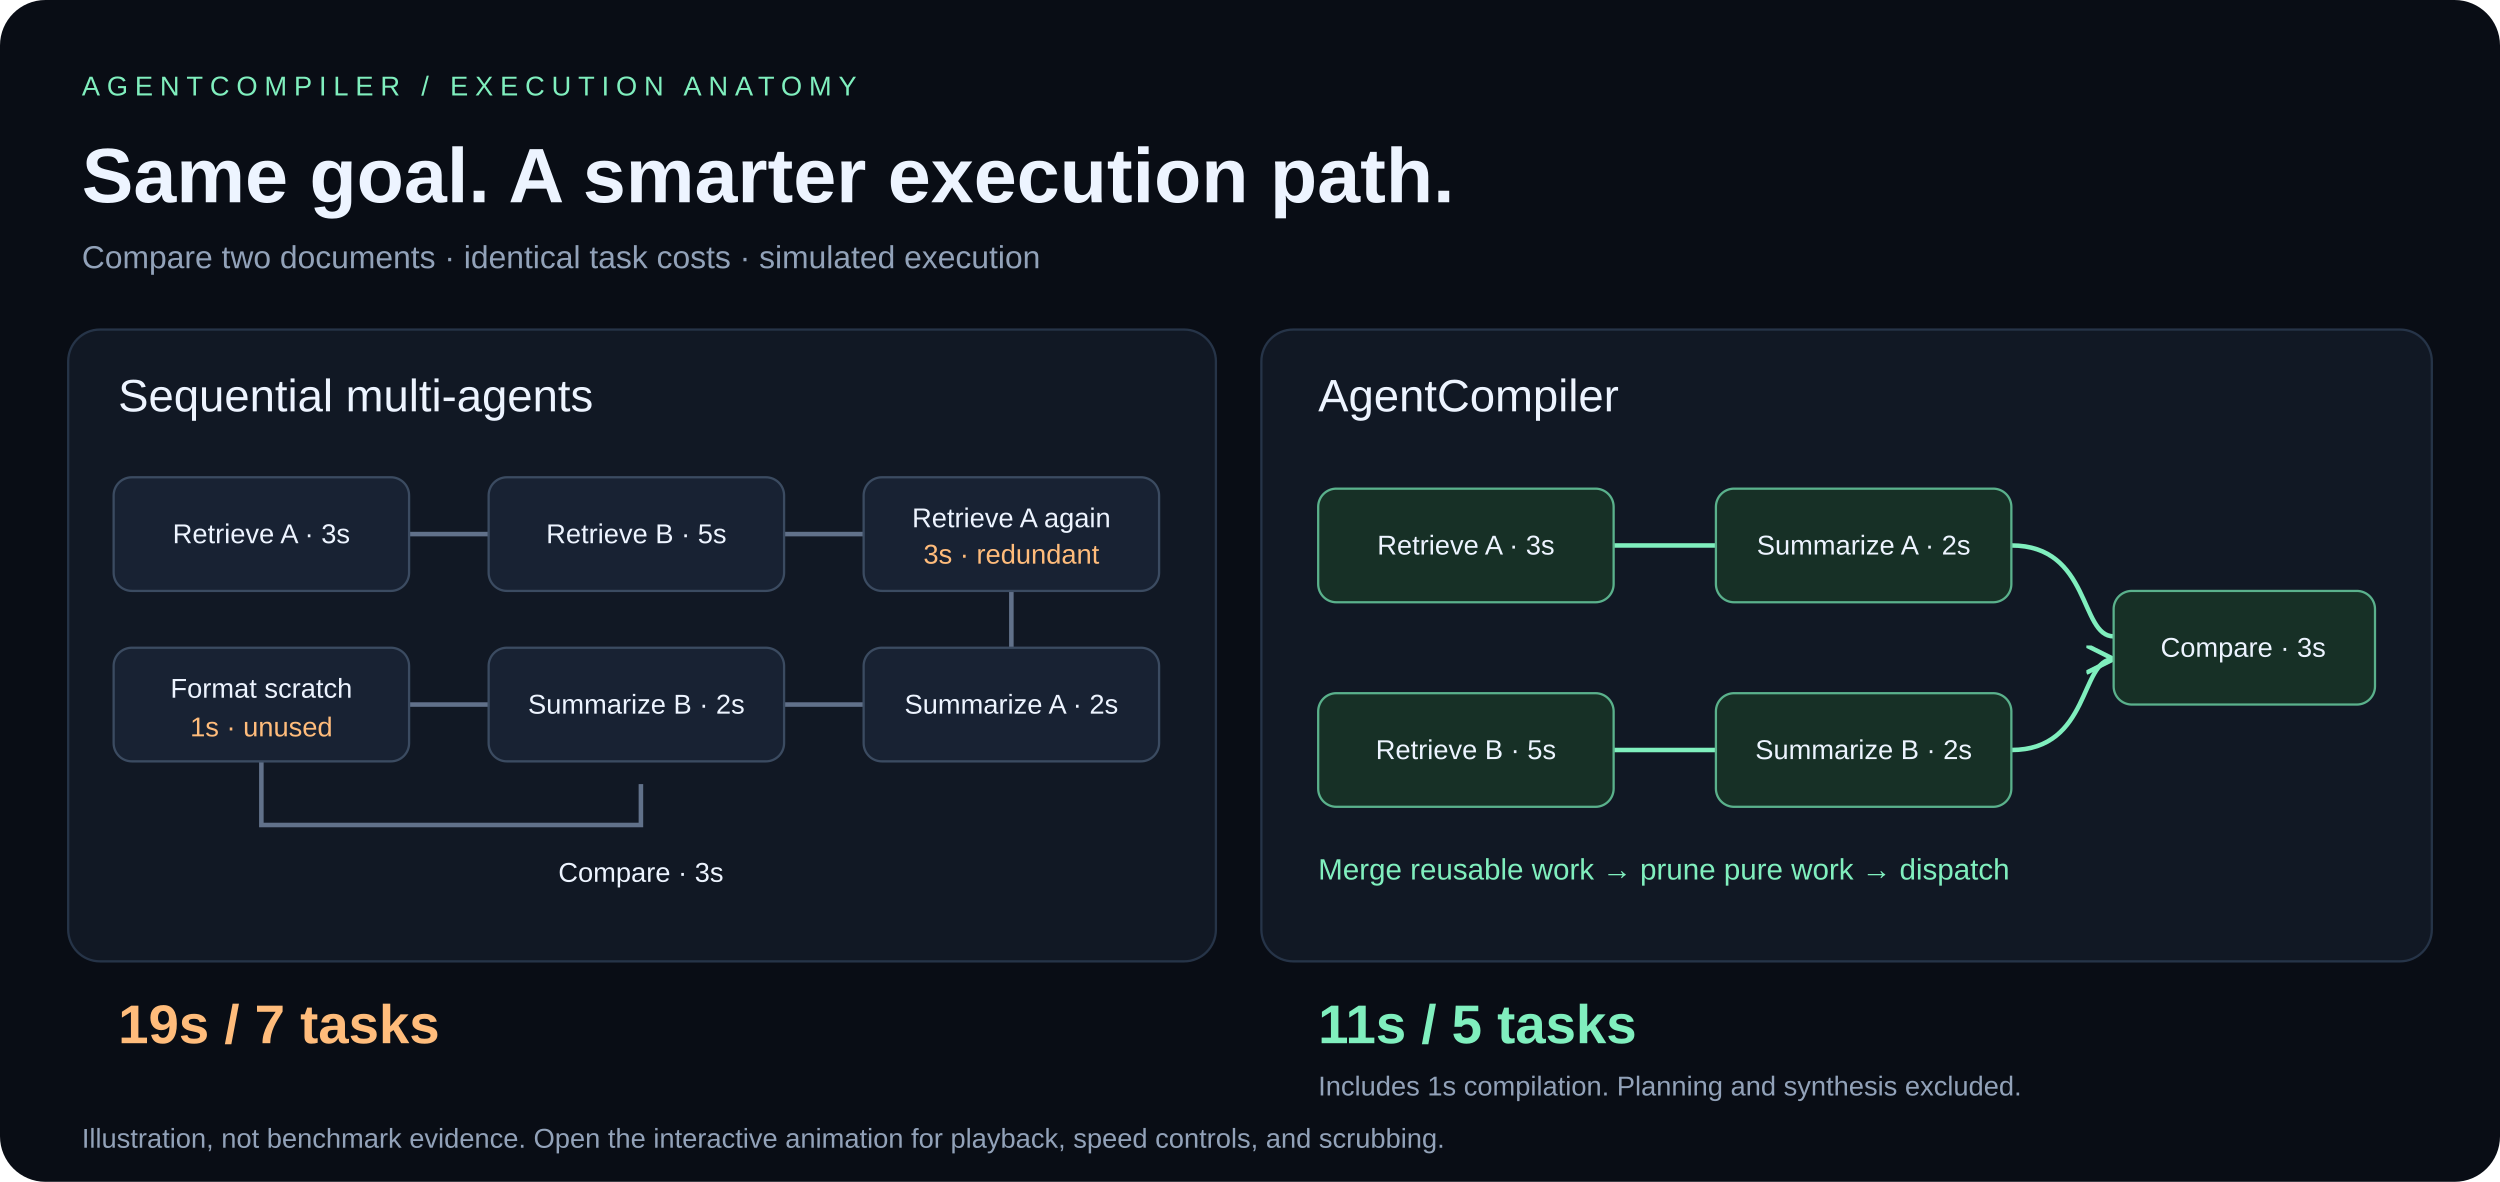
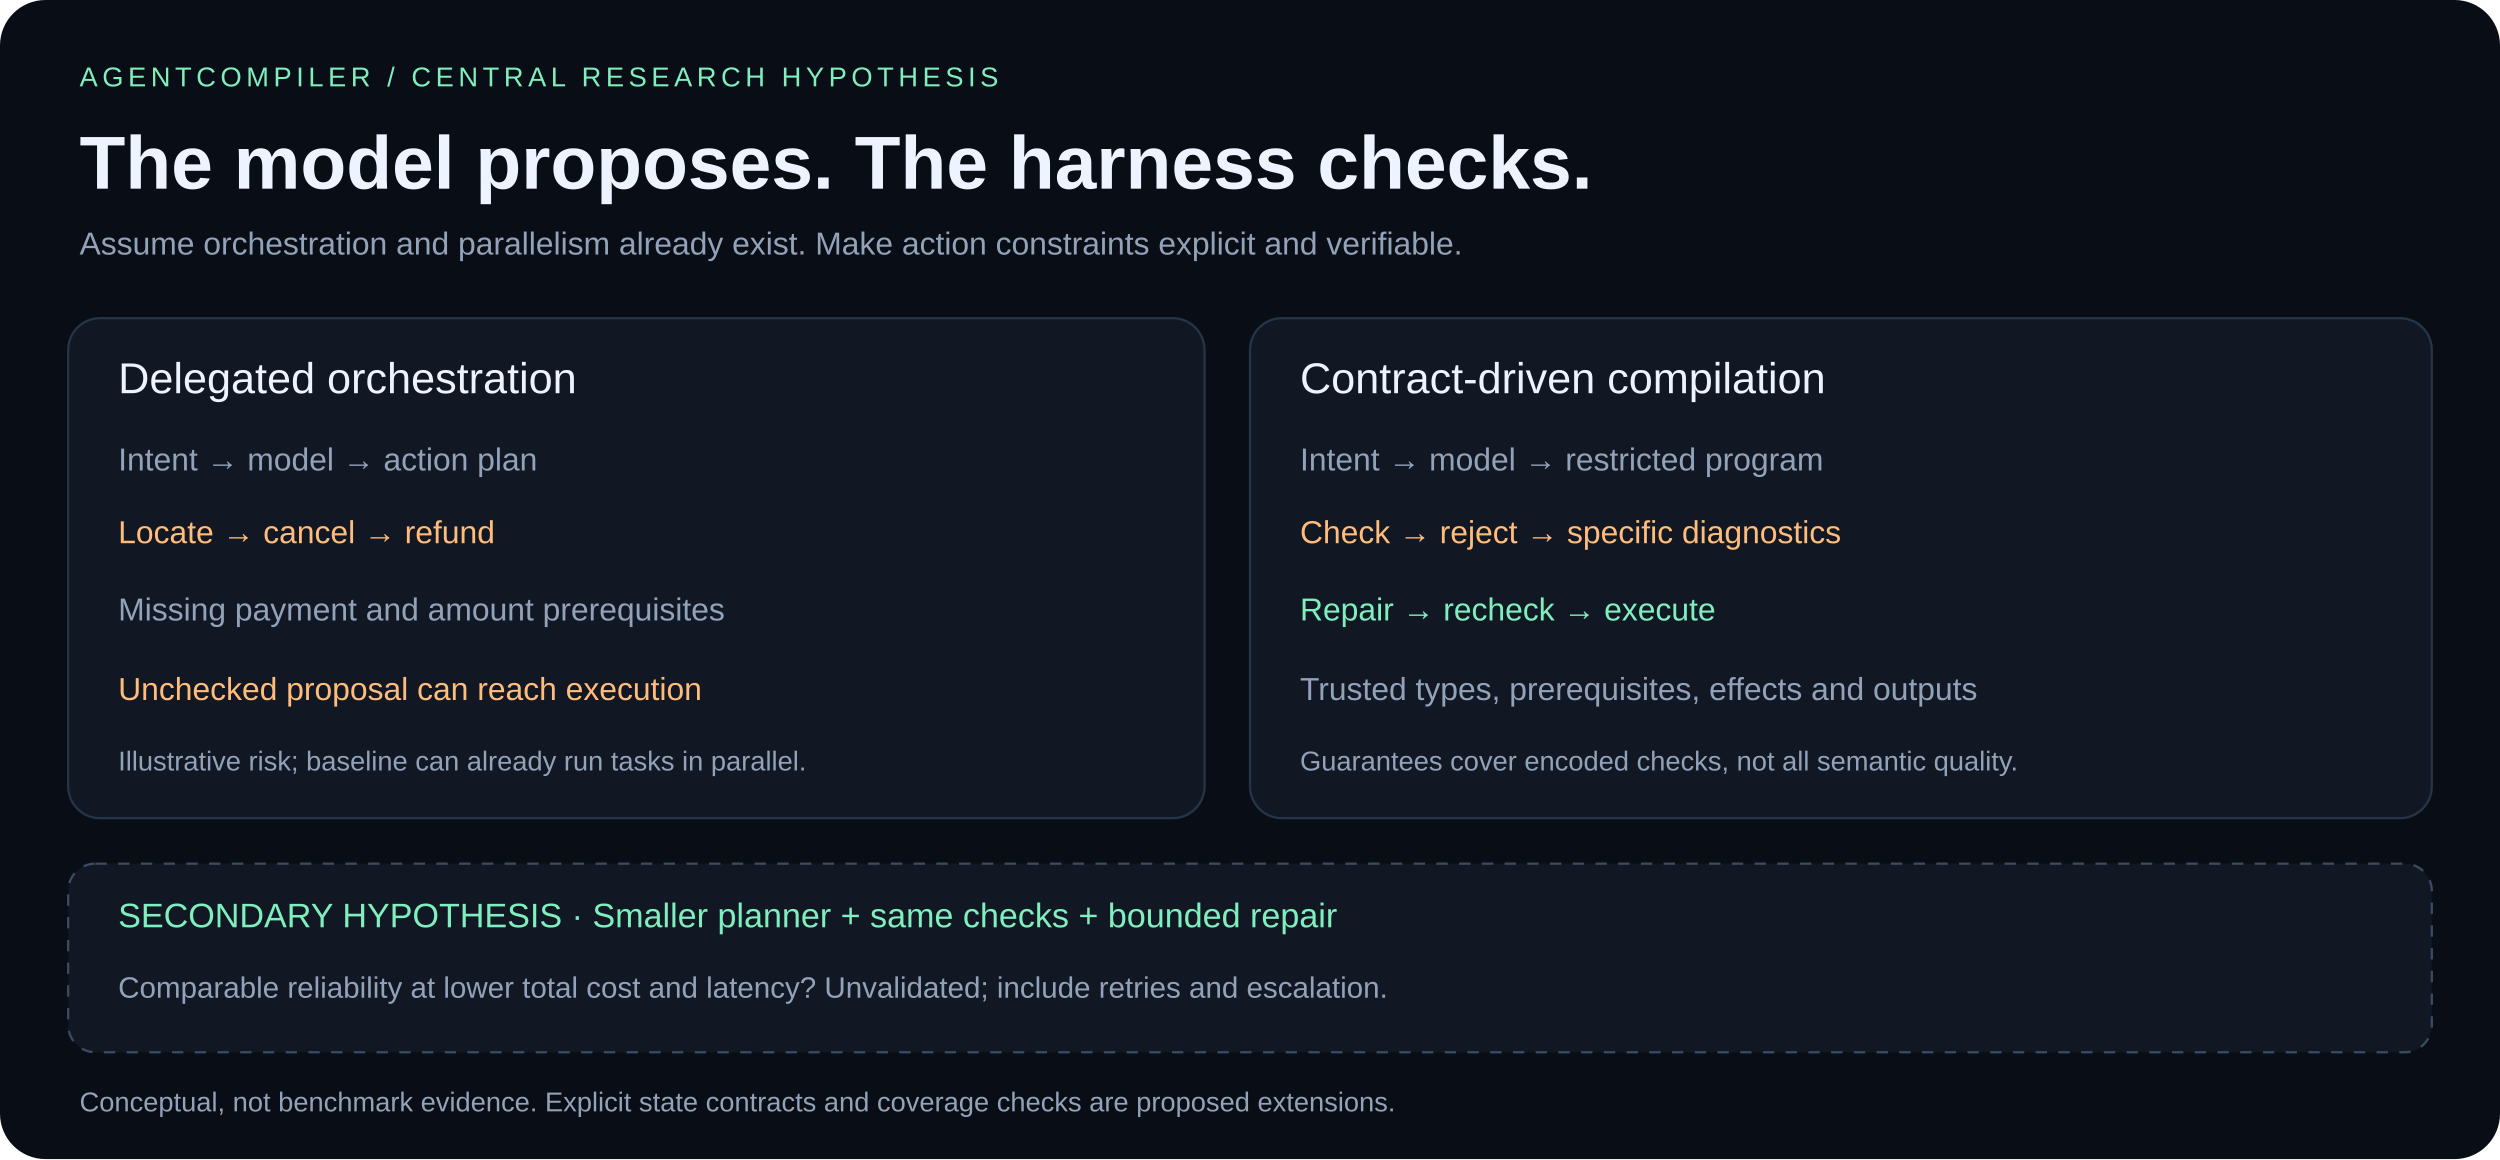
- <svg xmlns="http://www.w3.org/2000/svg" width="1100" height="520" viewBox="0 0 1100 520" role="img" aria-labelledby="title desc">
-   <defs>
-     <marker id="arrow" markerWidth="8" markerHeight="8" refX="6" refY="3" orient="auto">
-       <path d="M0 0L6 3L0 6" fill="none" stroke="#80efbe" />
-     </marker>
-   </defs>
-   <rect width="1100" height="520" rx="20" fill="#090d15" />
+ <svg xmlns="http://www.w3.org/2000/svg" width="1100" height="510" viewBox="0 0 1100 510" role="img" aria-labelledby="title desc">
+   <rect width="1100" height="510" rx="20" fill="#090d15" />
  <g font-family="Arial,sans-serif">
-     <text x="36" y="42" fill="#80efbe" font-size="12" letter-spacing="3">AGENTCOMPILER / EXECUTION ANATOMY</text>
-     <text x="36" y="89" fill="#edf4ff" font-size="34" font-weight="bold">Same goal. A smarter execution path.</text>
-     <text x="36" y="118" fill="#92a2b9" font-size="14">Compare two documents · identical task costs · simulated execution</text>
-     <rect x="30" y="145" width="505" height="278" rx="14" fill="#111824" stroke="#263448" />
-     <rect x="555" y="145" width="515" height="278" rx="14" fill="#111824" stroke="#263448" />
-     <text x="52" y="181" fill="#edf4ff" font-size="20">Sequential multi-agents</text>
-     <text x="580" y="181" fill="#edf4ff" font-size="20">AgentCompiler</text>
-     <g fill="none" stroke="#61718a" stroke-width="2">
-       <path d="M180 235H215M345 235H380M445 260V285M380 310H345M215 310H180M115 335V363H282V345" />
+     <text x="35" y="38" fill="#80efbe" font-size="12" letter-spacing="2">AGENTCOMPILER / CENTRAL RESEARCH HYPOTHESIS</text>
+     <text x="35" y="83" fill="#edf4ff" font-size="33" font-weight="bold">The model proposes. The harness checks.</text>
+     <text x="35" y="112" fill="#92a2b9" font-size="14">Assume orchestration and parallelism already exist. Make action constraints explicit and verifiable.</text>
+     <rect x="30" y="140" width="500" height="220" rx="14" fill="#111824" stroke="#263448" />
+     <rect x="550" y="140" width="520" height="220" rx="14" fill="#111824" stroke="#263448" />
+     <text x="52" y="173" fill="#edf4ff" font-size="19">Delegated orchestration</text>
+     <text x="572" y="173" fill="#edf4ff" font-size="19">Contract-driven compilation</text>
+     <g font-size="14">
+       <text x="52" y="207" fill="#92a2b9">Intent → model → action plan</text>
+       <text x="52" y="239" fill="#ffbc7b">Locate → cancel → refund</text>
+       <text x="52" y="273" fill="#92a2b9">Missing payment and amount prerequisites</text>
+       <text x="52" y="308" fill="#ffbc7b">Unchecked proposal can reach execution</text>
+       <text x="52" y="339" fill="#92a2b9" font-size="12">Illustrative risk; baseline can already run tasks in parallel.</text>
+       <text x="572" y="207" fill="#92a2b9">Intent → model → restricted program</text>
+       <text x="572" y="239" fill="#ffbc7b">Check → reject → specific diagnostics</text>
+       <text x="572" y="273" fill="#80efbe">Repair → recheck → execute</text>
+       <text x="572" y="308" fill="#92a2b9">Trusted types, prerequisites, effects and outputs</text>
+       <text x="572" y="339" fill="#92a2b9" font-size="12">Guarantees cover encoded checks, not all semantic quality.</text>
    </g>
-     <g fill="#182233" stroke="#3b4b61">
-       <rect x="50" y="210" width="130" height="50" rx="8" />
-       <rect x="215" y="210" width="130" height="50" rx="8" />
-       <rect x="380" y="210" width="130" height="50" rx="8" />
-       <rect x="380" y="285" width="130" height="50" rx="8" />
-       <rect x="215" y="285" width="130" height="50" rx="8" />
-       <rect x="50" y="285" width="130" height="50" rx="8" />
-     </g>
-     <g fill="#edf4ff" font-size="12" text-anchor="middle">
-       <text x="115" y="239">Retrieve A · 3s</text>
-       <text x="280" y="239">Retrieve B · 5s</text>
-       <text x="445" y="232">Retrieve A again</text>
-       <text x="445" y="248" fill="#ffbc7b">3s · redundant</text>
-       <text x="445" y="314">Summarize A · 2s</text>
-       <text x="280" y="314">Summarize B · 2s</text>
-       <text x="115" y="307">Format scratch</text>
-       <text x="115" y="324" fill="#ffbc7b">1s · unused</text>
-       <text x="282" y="388">Compare · 3s</text>
-     </g>
-     <g fill="none" stroke="#80efbe" stroke-width="2" marker-end="url(#arrow)">
-       <path d="M710 240H755M710 330H755M885 240C920 240 915 280 930 280M885 330C920 330 915 290 930 290" />
-     </g>
-     <g fill="#173026" stroke="#5ab18c">
-       <rect x="580" y="215" width="130" height="50" rx="8" />
-       <rect x="580" y="305" width="130" height="50" rx="8" />
-       <rect x="755" y="215" width="130" height="50" rx="8" />
-       <rect x="755" y="305" width="130" height="50" rx="8" />
-       <rect x="930" y="260" width="115" height="50" rx="8" />
-     </g>
-     <g fill="#edf4ff" font-size="12" text-anchor="middle">
-       <text x="645" y="244">Retrieve A · 3s</text>
-       <text x="645" y="334">Retrieve B · 5s</text>
-       <text x="820" y="244">Summarize A · 2s</text>
-       <text x="820" y="334">Summarize B · 2s</text>
-       <text x="987" y="289">Compare · 3s</text>
-     </g>
-     <text x="580" y="387" fill="#80efbe" font-size="13">Merge reusable work → prune pure work → dispatch</text>
-     <text x="52" y="459" fill="#ffbc7b" font-size="24" font-weight="bold">19s / 7 tasks</text>
-     <text x="580" y="459" fill="#80efbe" font-size="24" font-weight="bold">11s / 5 tasks</text>
-     <text x="580" y="482" fill="#92a2b9" font-size="12">Includes 1s compilation. Planning and synthesis excluded.</text>
-     <text x="36" y="505" fill="#92a2b9" font-size="12">Illustration, not benchmark evidence. Open the interactive animation for playback, speed controls, and scrubbing.</text>
+     <rect x="30" y="380" width="1040" height="83" rx="12" fill="#111824" stroke="#3b4b61" stroke-dasharray="5 5" />
+     <text x="52" y="408" fill="#80efbe" font-size="15">SECONDARY HYPOTHESIS · Smaller planner + same checks + bounded repair</text>
+     <text x="52" y="439" fill="#92a2b9" font-size="13">Comparable reliability at lower total cost and latency? Unvalidated; include retries and escalation.</text>
+     <text x="35" y="489" fill="#92a2b9" font-size="12">Conceptual, not benchmark evidence. Explicit state contracts and coverage checks are proposed extensions.</text>
  </g>
</svg>
